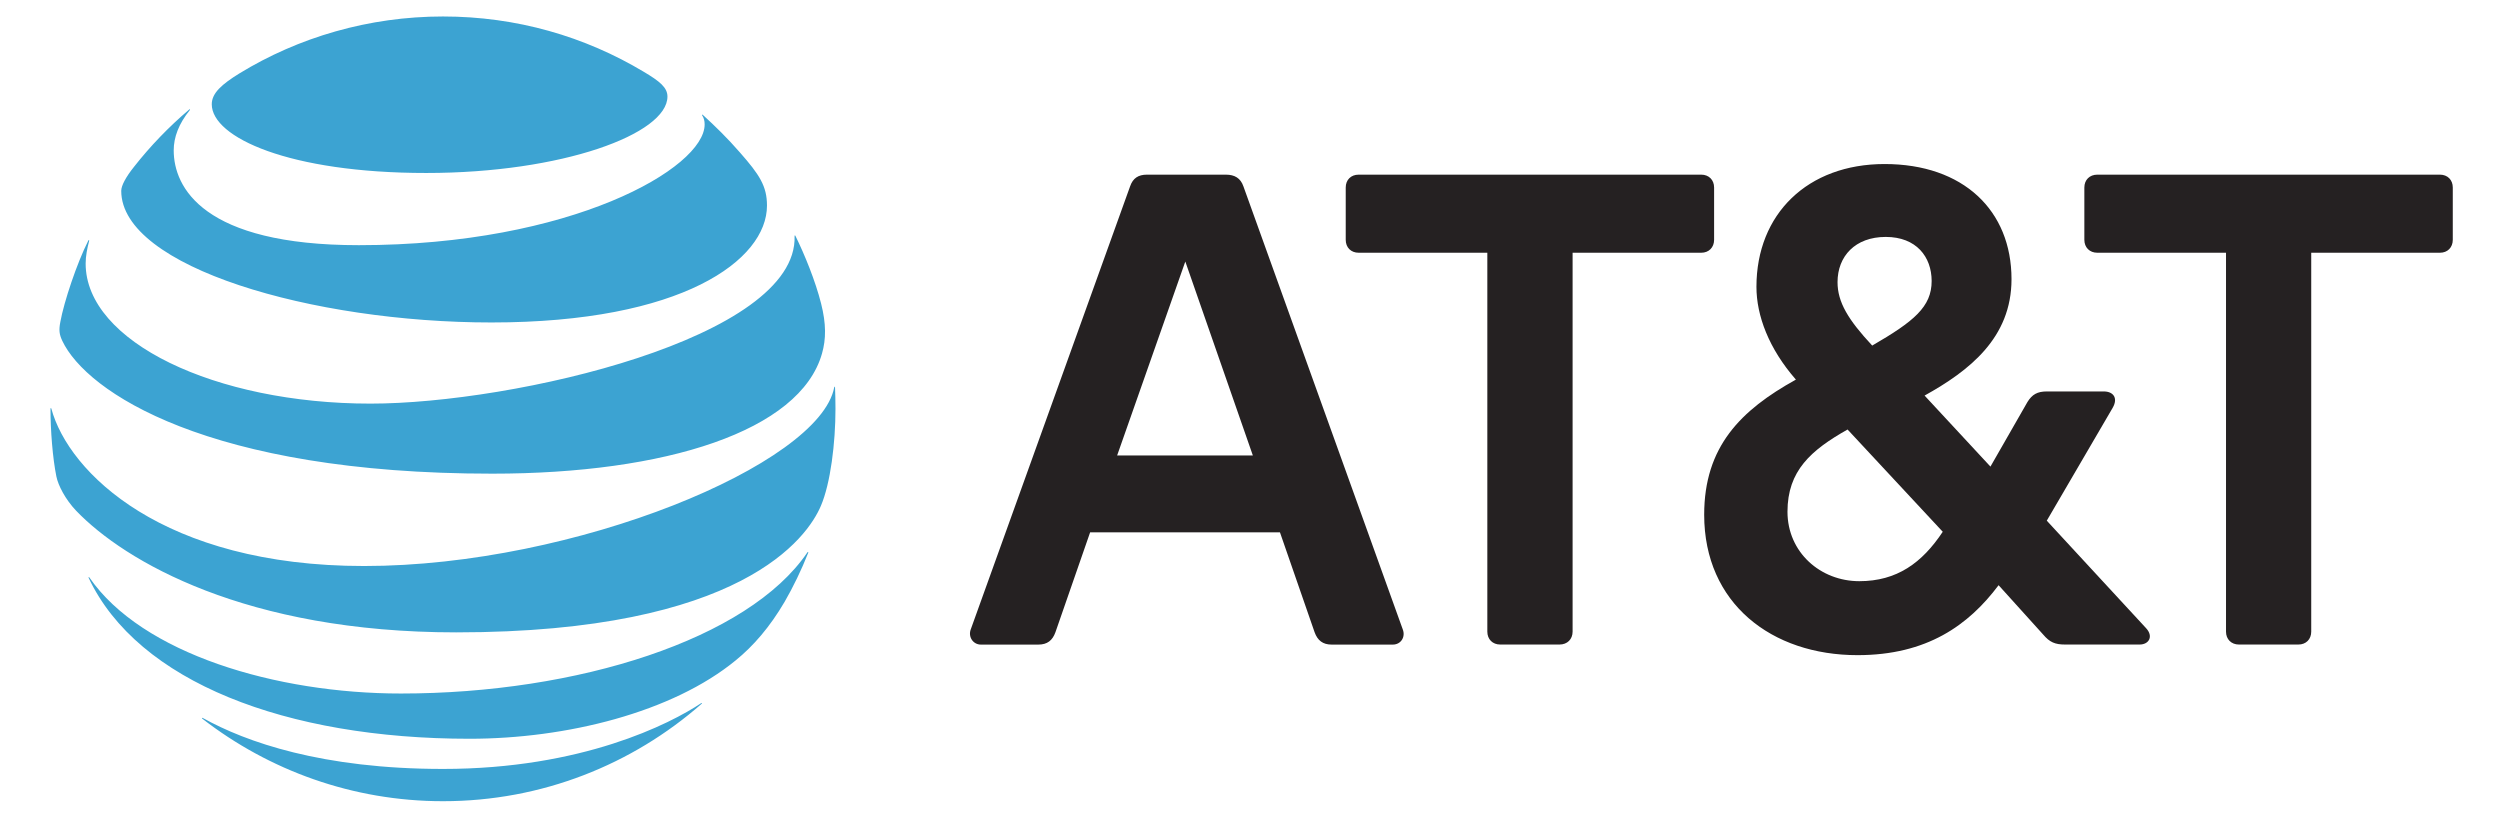
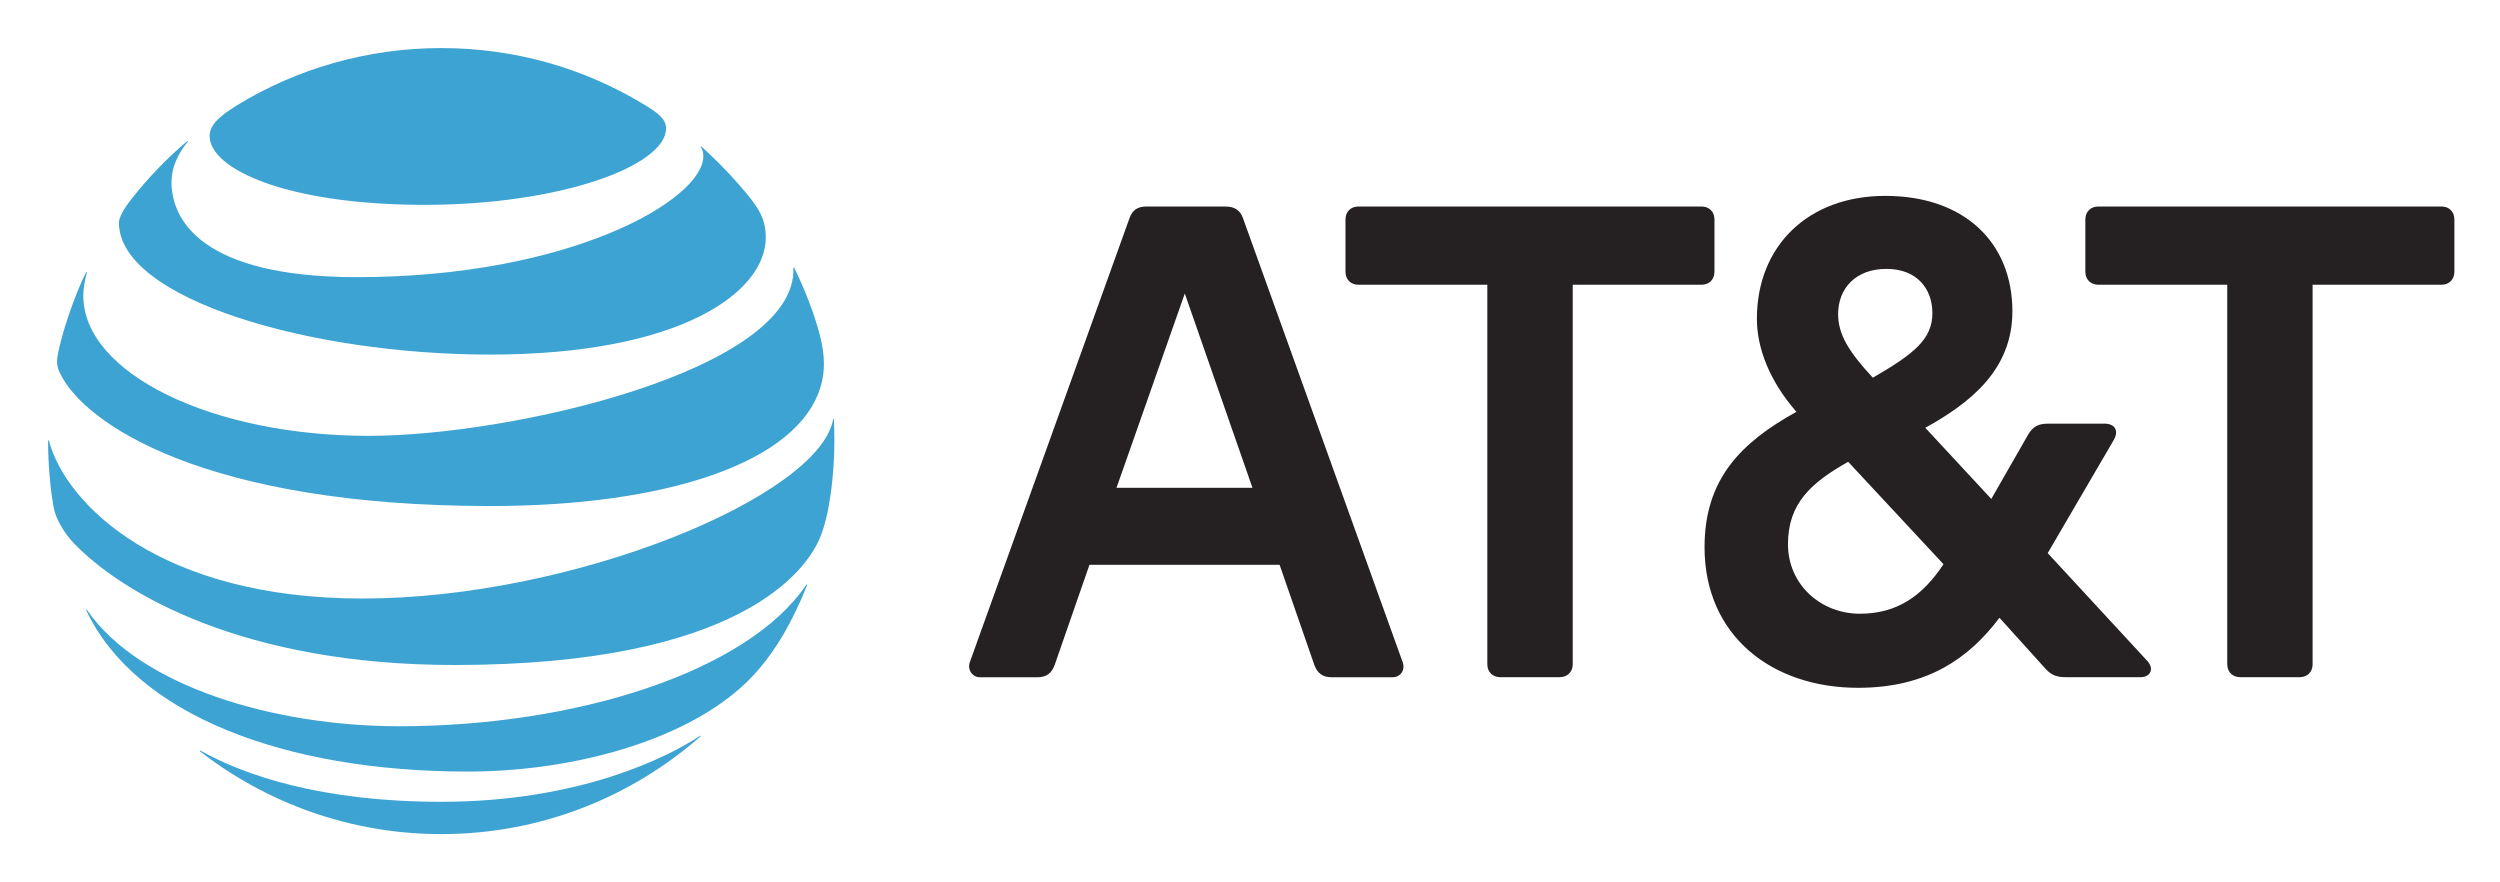
- <svg xmlns="http://www.w3.org/2000/svg" version="1.1" id="图层_1" x="0px" y="0px" viewBox="-12.56 -4.1 621.92 202.8" style="enable-background:new 0 0 597.6 195.2;" xml:space="preserve">
-   <style type="text/css">
- 	.st0{fill:#252122;}
- 	.st1{fill:#3CA3D2;}
- </style>
-   <g id="g10" transform="matrix(1.333333,0,0,-1.333333,0,46.66667)">
-     <g id="g12" transform="scale(0.1)">
-       <path id="path14" class="st0" d="M2815.5-821.8c14.4,0,24.4,9.8,24.4,24.1v706.9h240c14.2,0,24,9.9,24,24.1v97.6    c0,14.2-9.8,24-24,24h-639.2c-14.4,0-24.1-9.8-24.1-24v-97.6c0-14.2,9.7-24.1,24.1-24.1h240.1v-706.9c0-14.3,9.8-24.1,24.1-24.1    H2815.5z M3909.8-791.2c14.3-15.3,5.5-30.6-12-30.6h-139.2c-18.6,0-28.6,4.3-40.7,18.6l-83.2,92.1    c-56-74.6-133.7-130.5-263.3-130.5c-160,0-286,96.4-286,262c0,127,68.1,195,171.1,252.1c-50.6,57.9-73.6,119.5-73.6,173.1    c0,135.9,95.4,229.1,239.1,229.1c146.9,0,236.8-86.6,236.8-214.9c0-109.6-78.9-170.8-162.2-217.1l122.9-132.5l69.1,120.6    c8.7,14.1,18.6,19.6,36,19.6h106.4c17.4,0,27.3-12,16.5-30.6l-122.9-210.5L3909.8-791.2 M3424.1-61.3c-57,0-89.9-36.1-89.9-84.4    c0-37.3,19.8-70.1,64.7-118.3c77.8,45.1,110.9,72.2,110.9,120.5C3509.7-98.4,3481.2-61.3,3424.1-61.3 M3374.8-703.6    c70.1,0,117.2,34.1,155.7,92.2l-177.6,190.8c-68.1-38.5-112.1-76.8-112.1-153.5C3240.9-649.8,3302.3-703.6,3374.8-703.6     M2523-793.5c5.5-14.1-3.3-28.4-18.6-28.4h-114.1c-16.3,0-26.2,7.6-31.8,23.1l-64.6,186.3h-354.2L1875-798.8    c-5.5-15.4-15.3-23.1-31.8-23.1h-107.4c-14.3,0-24.1,14.3-18.8,28.4l297.3,826.6c5.3,15.3,15.3,21.8,31.6,21.8h147    c16.5,0,27.5-6.5,32.8-21.8L2523-793.5 M2243.3-469l-126,361.8L1990.1-469H2243.3z M4083.1-821.8c-14.2,0-24.1,9.8-24.1,24.1    v706.9h-240.1c-14.4,0-24.2,9.9-24.2,24.1v97.6c0,14.2,9.8,24,24.2,24h639.2c14.3,0,24-9.8,24-24v-97.6c0-14.2-9.7-24.1-24-24.1    H4218v-706.9c0-14.3-9.7-24.1-24-24.1H4083.1" />
-       <path id="path16" class="st1" d="M1106.9,246.8C997.1,312.6,869.7,350,732.4,350c-138.5,0-269.7-38.8-379.9-106.2    c-33-20.4-51.6-36.8-51.6-57.6C301,124.4,445.3,58,701.1,58c253.5,0,450,72.7,450,142.6C1151.1,217.5,1136.5,229.2,1106.9,246.8     M1215.9,165.5c3.1-4.8,4.6-10,4.6-16.9c0-81.4-248.8-225.3-645.2-225.3c-290.9,0-345.4,108.1-345.4,176.9    c0,24.4,9.3,49.5,30,75.1c1.1,1.6,0.2,2.3-1.2,1c-37.8-32.1-72.6-68.2-103.1-107.1C140.9,50.8,132,34.5,132,24.7    c0-142.3,357-245.6,690.7-245.6c355.5,0,514.1,116.2,514.1,218.1c0,36.4-14.1,57.7-50.4,99c-23.5,27-45.9,48.8-69.4,70.3    C1215.9,167.3,1215,166.6,1215.9,165.5 M70.6-68c-21.5-42.6-45.4-114.4-52.2-151.7c-3.1-15.8-1.9-23.6,3.6-35.4    c45-95.4,272.1-247.9,802.3-247.9c323.1,0,574.4,79.4,615.2,224.3c7.6,26.8,7.9,55-1.7,93c-10.7,42.5-30.9,91.8-48,126.5    c-0.5,1.1-1.5,1-1.5-0.4c6.5-190.1-523.9-312.7-791.3-312.7c-289.8,0-531.4,115.5-531.4,261.3c0,14.1,2.8,28,6.6,42.5    C72.4-66.9,71.2-66.7,70.6-68 M585.1-675.3c-374.9,0-551.3,174.4-583.5,293.6C1.2-380.1,0-380.4,0-382c0-40.2,4-91.8,11-126.3    c3.3-16.5,16.8-42.8,36.8-63.8c90.7-94.5,317.1-227,709-227c533.7,0,655.9,177.7,680.6,236.1c18,42,27.2,117.6,27.2,181    c0,15.5-0.4,27.7-0.8,39.7c0,2.1-1.2,2.1-1.6,0.2C1435.3-485.1,979.4-675.3,585.1-675.3 M781.9-997.6    c180.3,0,378.3,49.1,496.7,146.4c32.5,26.4,63.4,61.8,91.1,109.1c15.8,27.3,31.5,59.6,44,91.4c0.5,1.5-0.4,2.4-1.6,0.7    c-110-162.1-429-263.2-758.3-263.2c-232.9,0-483.3,74.3-581.3,216.6c-1,1.2-1.9,0.7-1.3-0.8C162.6-891.4,439.5-997.6,781.9-997.6     M283.3-960.2c124.1-96.1,280-153.9,449.1-153.9c184.9,0,353.6,68.8,482.2,181.5c1.6,1.4,0.9,2.3-0.6,1.4    c-57.8-38.5-222.4-122.7-481.6-122.7c-225.4,0-367.8,50.2-448.1,95C282.8-957.9,282.1-959.1,283.3-960.2" />
+ <svg xmlns="http://www.w3.org/2000/svg" viewBox="-11.94 -11.94 620.88 218.88">
+   <style>svg {enable-background:new 0 0 597.6 195.2}</style>
+   <g>
+     <g>
+       <path fill="#252122" d="M375.4 156.24c1.92 0 3.253-1.307 3.253-3.213V58.773h32c1.894 0 3.2-1.32 3.2-3.213V42.547c0-1.894-1.306-3.2-3.2-3.2h-85.226c-1.92 0-3.214 1.306-3.214 3.2V55.56c0 1.893 1.294 3.213 3.214 3.213h32.013v94.254c0 1.906 1.307 3.213 3.213 3.213H375.4zm145.907-4.08c1.906 2.04.733 4.08-1.6 4.08h-18.56c-2.48 0-3.814-.573-5.427-2.48l-11.093-12.28c-7.467 9.947-17.827 17.4-35.107 17.4-21.333 0-38.133-12.853-38.133-34.933 0-16.934 9.08-26 22.813-33.614-6.747-7.72-9.813-15.933-9.813-23.08 0-18.12 12.72-30.546 31.88-30.546 19.586 0 31.573 11.546 31.573 28.653 0 14.613-10.52 22.773-21.627 28.947l16.387 17.666 9.213-16.08c1.16-1.88 2.48-2.613 4.8-2.613H510.8c2.32 0 3.64 1.6 2.2 4.08l-16.387 28.067 24.694 26.733m-64.76-97.32c-7.6 0-11.987 4.813-11.987 11.253 0 4.974 2.64 9.347 8.627 15.774 10.373-6.014 14.786-9.627 14.786-16.067-.013-6.013-3.813-10.96-11.426-10.96m-6.574 85.64c9.347 0 15.627-4.547 20.76-12.293l-23.68-25.44c-9.08 5.133-14.946 10.24-14.946 20.466.013 10.094 8.2 17.267 17.866 17.267M336.4 152.467c.733 1.88-.44 3.786-2.48 3.786h-15.213c-2.174 0-3.494-1.013-4.24-3.08l-8.614-24.84h-47.226L250 153.173c-.733 2.054-2.04 3.08-4.24 3.08h-14.32c-1.907 0-3.213-1.906-2.507-3.786l39.64-110.214c.707-2.04 2.04-2.906 4.214-2.906h19.6c2.2 0 3.666.866 4.373 2.906l39.64 110.214M299.107 109.2l-16.8-48.24-16.96 48.24h33.76zm245.306 47.04c-1.893 0-3.213-1.307-3.213-3.213V58.773h-32.013c-1.92 0-3.227-1.32-3.227-3.213V42.547c0-1.894 1.307-3.2 3.227-3.2h85.226c1.907 0 3.2 1.306 3.2 3.2V55.56c0 1.893-1.293 3.213-3.2 3.213H562.4v94.254c0 1.906-1.293 3.213-3.2 3.213h-14.787" />
+       <path fill="#3ca3d2" d="M147.587 13.76C132.947 4.987 115.96 0 97.653 0 79.187 0 61.693 5.173 47 14.16c-4.4 2.72-6.88 4.907-6.88 7.68.013 8.24 19.253 17.093 53.36 17.093 33.8 0 60-9.693 60-19.013 0-2.253-1.947-3.813-5.893-6.16M162.12 24.6c.413.64.613 1.333.613 2.253 0 10.854-33.173 30.04-86.026 30.04-38.787 0-46.054-14.413-46.054-23.586 0-3.254 1.24-6.6 4-10.014.147-.213.027-.306-.16-.133a98.717 98.717 0 0 0-13.746 14.28c-1.96 2.453-3.147 4.627-3.147 5.933 0 18.974 47.6 32.747 92.093 32.747 47.4 0 68.547-15.493 68.547-29.08 0-4.853-1.88-7.693-6.72-13.2-3.133-3.6-6.12-6.507-9.253-9.373-.147-.107-.267-.014-.147.133M9.413 55.733c-2.866 5.68-6.053 15.254-6.96 20.227-.413 2.107-.253 3.147.48 4.72 6 12.72 36.28 33.053 106.974 33.053 43.08 0 76.586-10.586 82.026-29.906 1.014-3.574 1.054-7.334-.226-12.4-1.427-5.667-4.12-12.24-6.4-16.867-.067-.147-.2-.133-.2.053.866 25.347-69.854 41.694-105.507 41.694-38.64 0-70.853-15.4-70.853-34.84 0-1.88.373-3.734.88-5.667.026-.213-.134-.24-.214-.067m68.6 80.974c-49.986 0-73.506-23.254-77.8-39.147C.16 97.347 0 97.387 0 97.6c0 5.36.533 12.24 1.467 16.84.44 2.2 2.24 5.707 4.906 8.507 12.094 12.6 42.28 30.266 94.534 30.266 71.16 0 87.453-23.693 90.746-31.48 2.4-5.6 3.627-15.68 3.627-24.133 0-2.067-.053-3.693-.107-5.293 0-.28-.16-.28-.213-.027-3.587 19.067-64.373 44.427-116.947 44.427m26.24 42.973c24.04 0 50.44-6.547 66.227-19.52 4.333-3.52 8.453-8.24 12.147-14.547a92.942 92.942 0 0 0 5.866-12.186c.067-.2-.053-.32-.213-.094-14.667 21.614-57.2 35.094-101.107 35.094-31.053 0-64.44-9.907-77.506-28.88-.134-.16-.254-.094-.174.106C21.68 165.52 58.6 179.68 104.253 179.68m-66.48-4.987c16.547 12.814 37.334 20.52 59.88 20.52 24.654 0 47.147-9.173 64.294-24.2.213-.186.12-.306-.08-.186-7.707 5.133-29.654 16.36-64.214 16.36-30.053 0-49.04-6.694-59.746-12.667-.2-.133-.294.027-.134.173" />
    </g>
  </g>
</svg>
